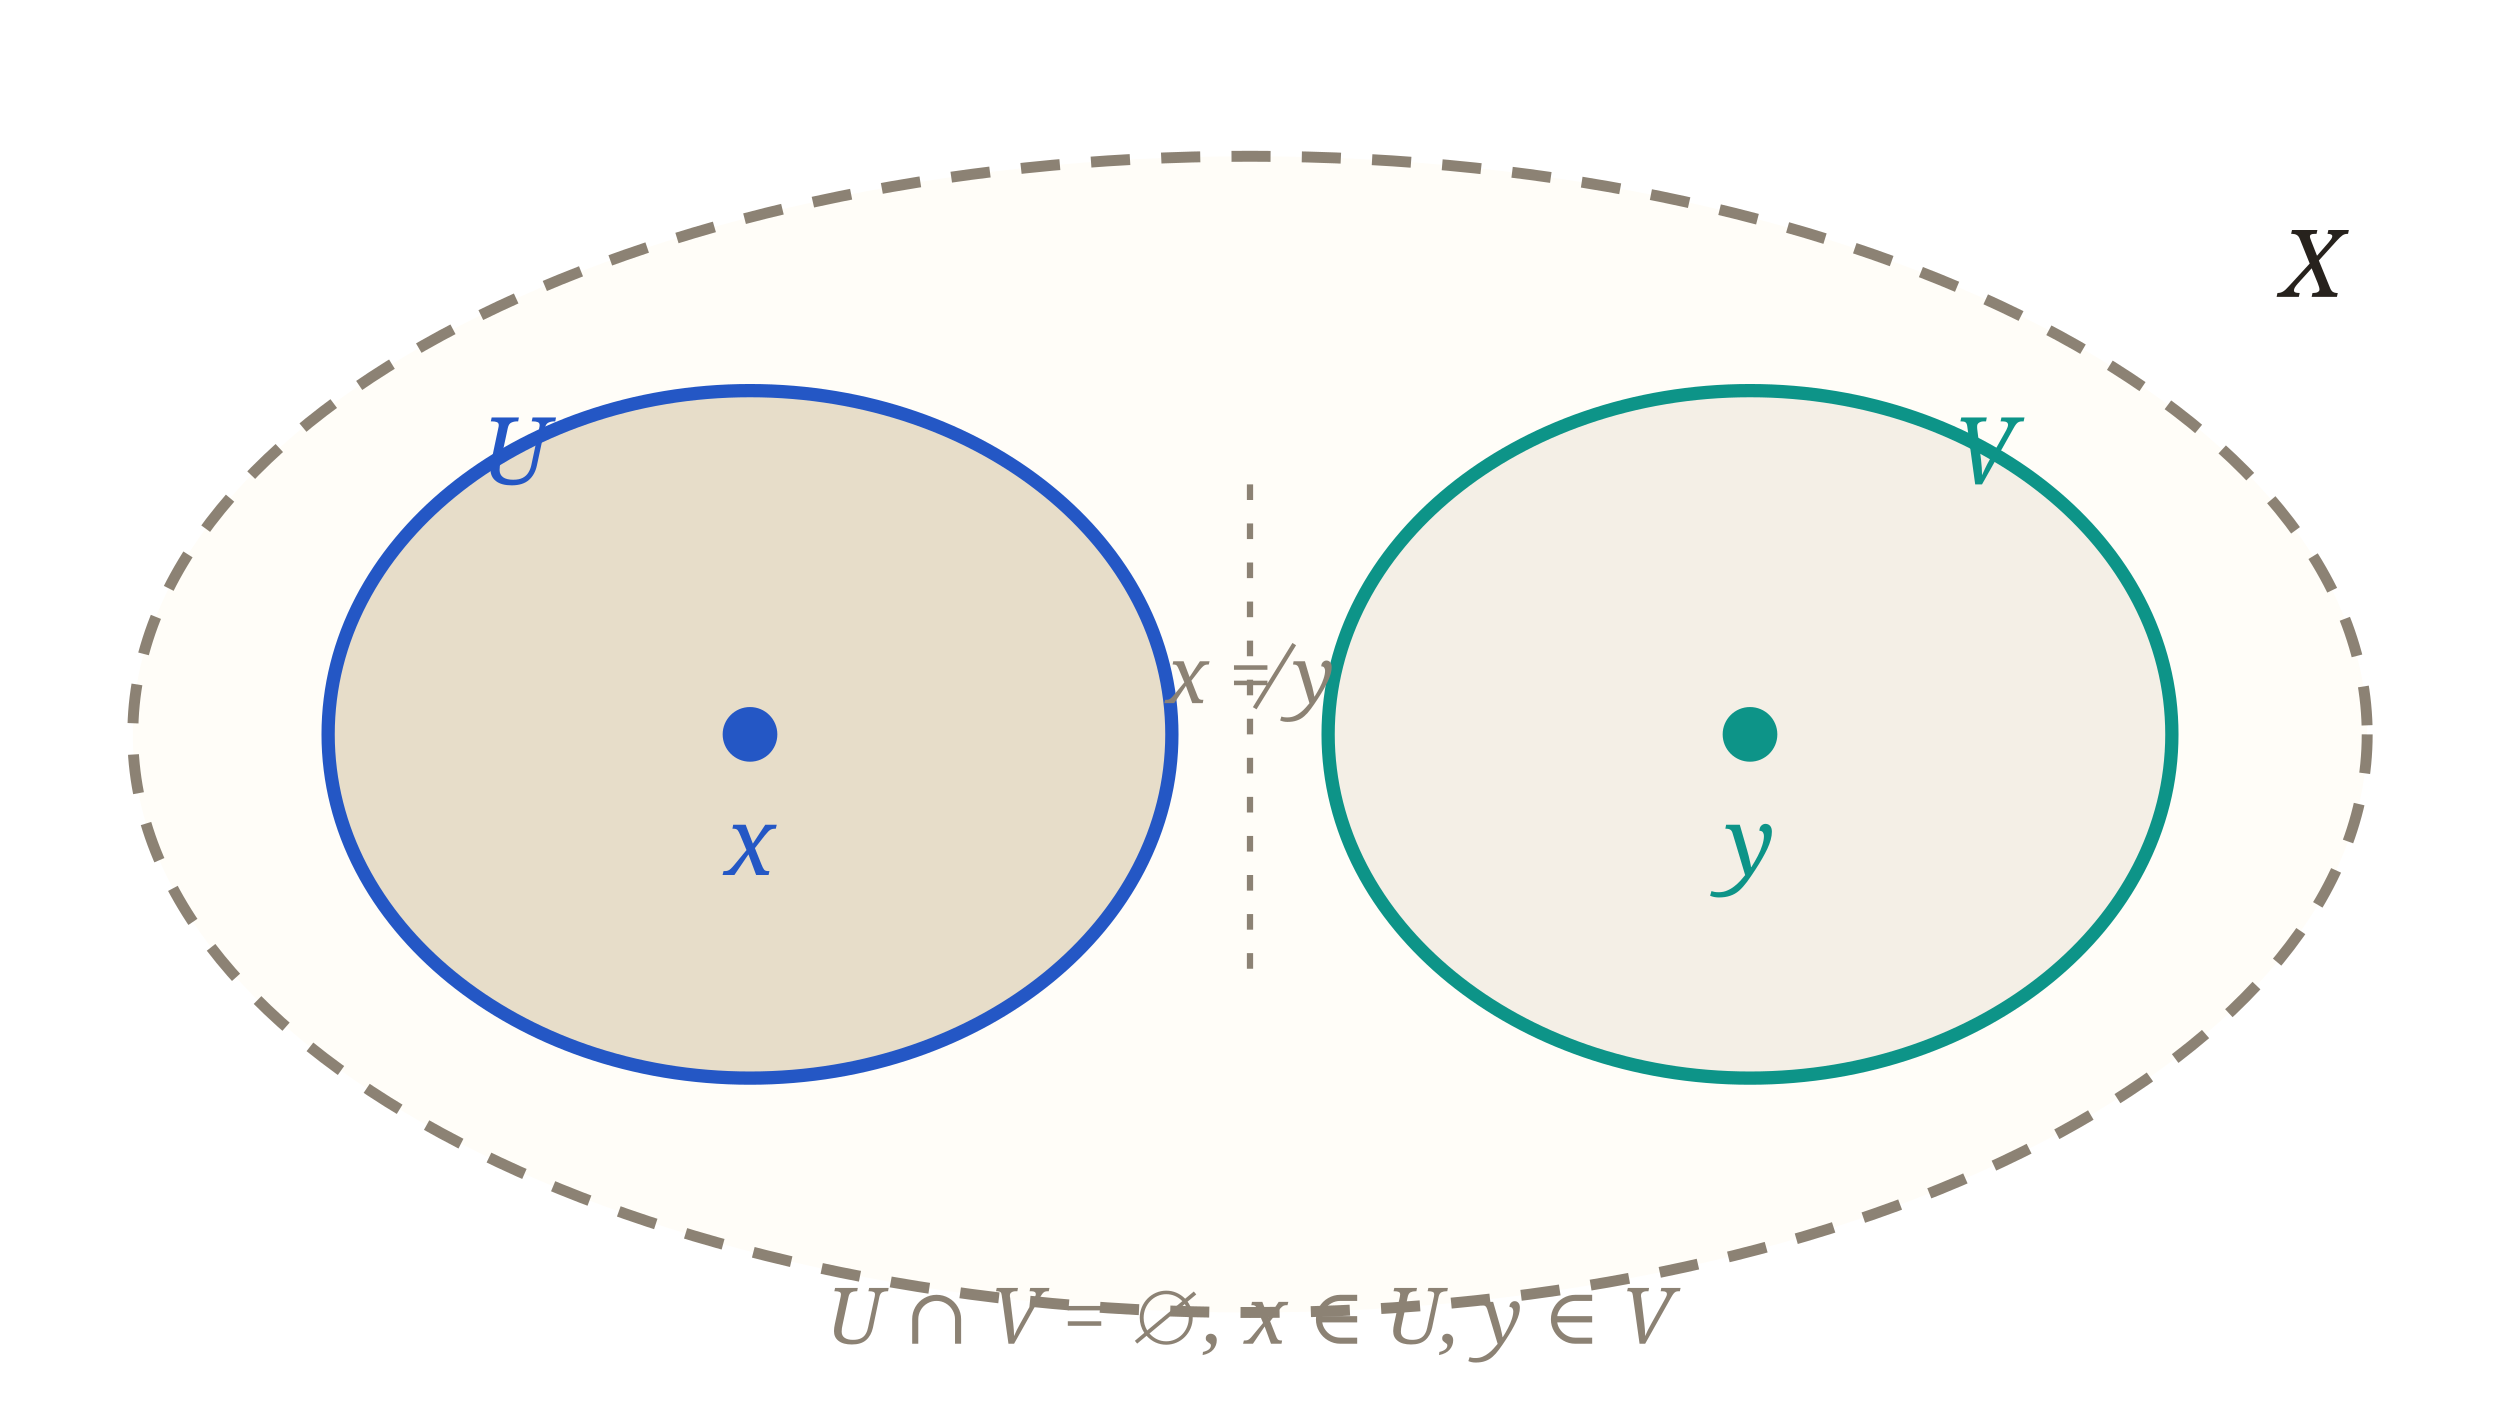
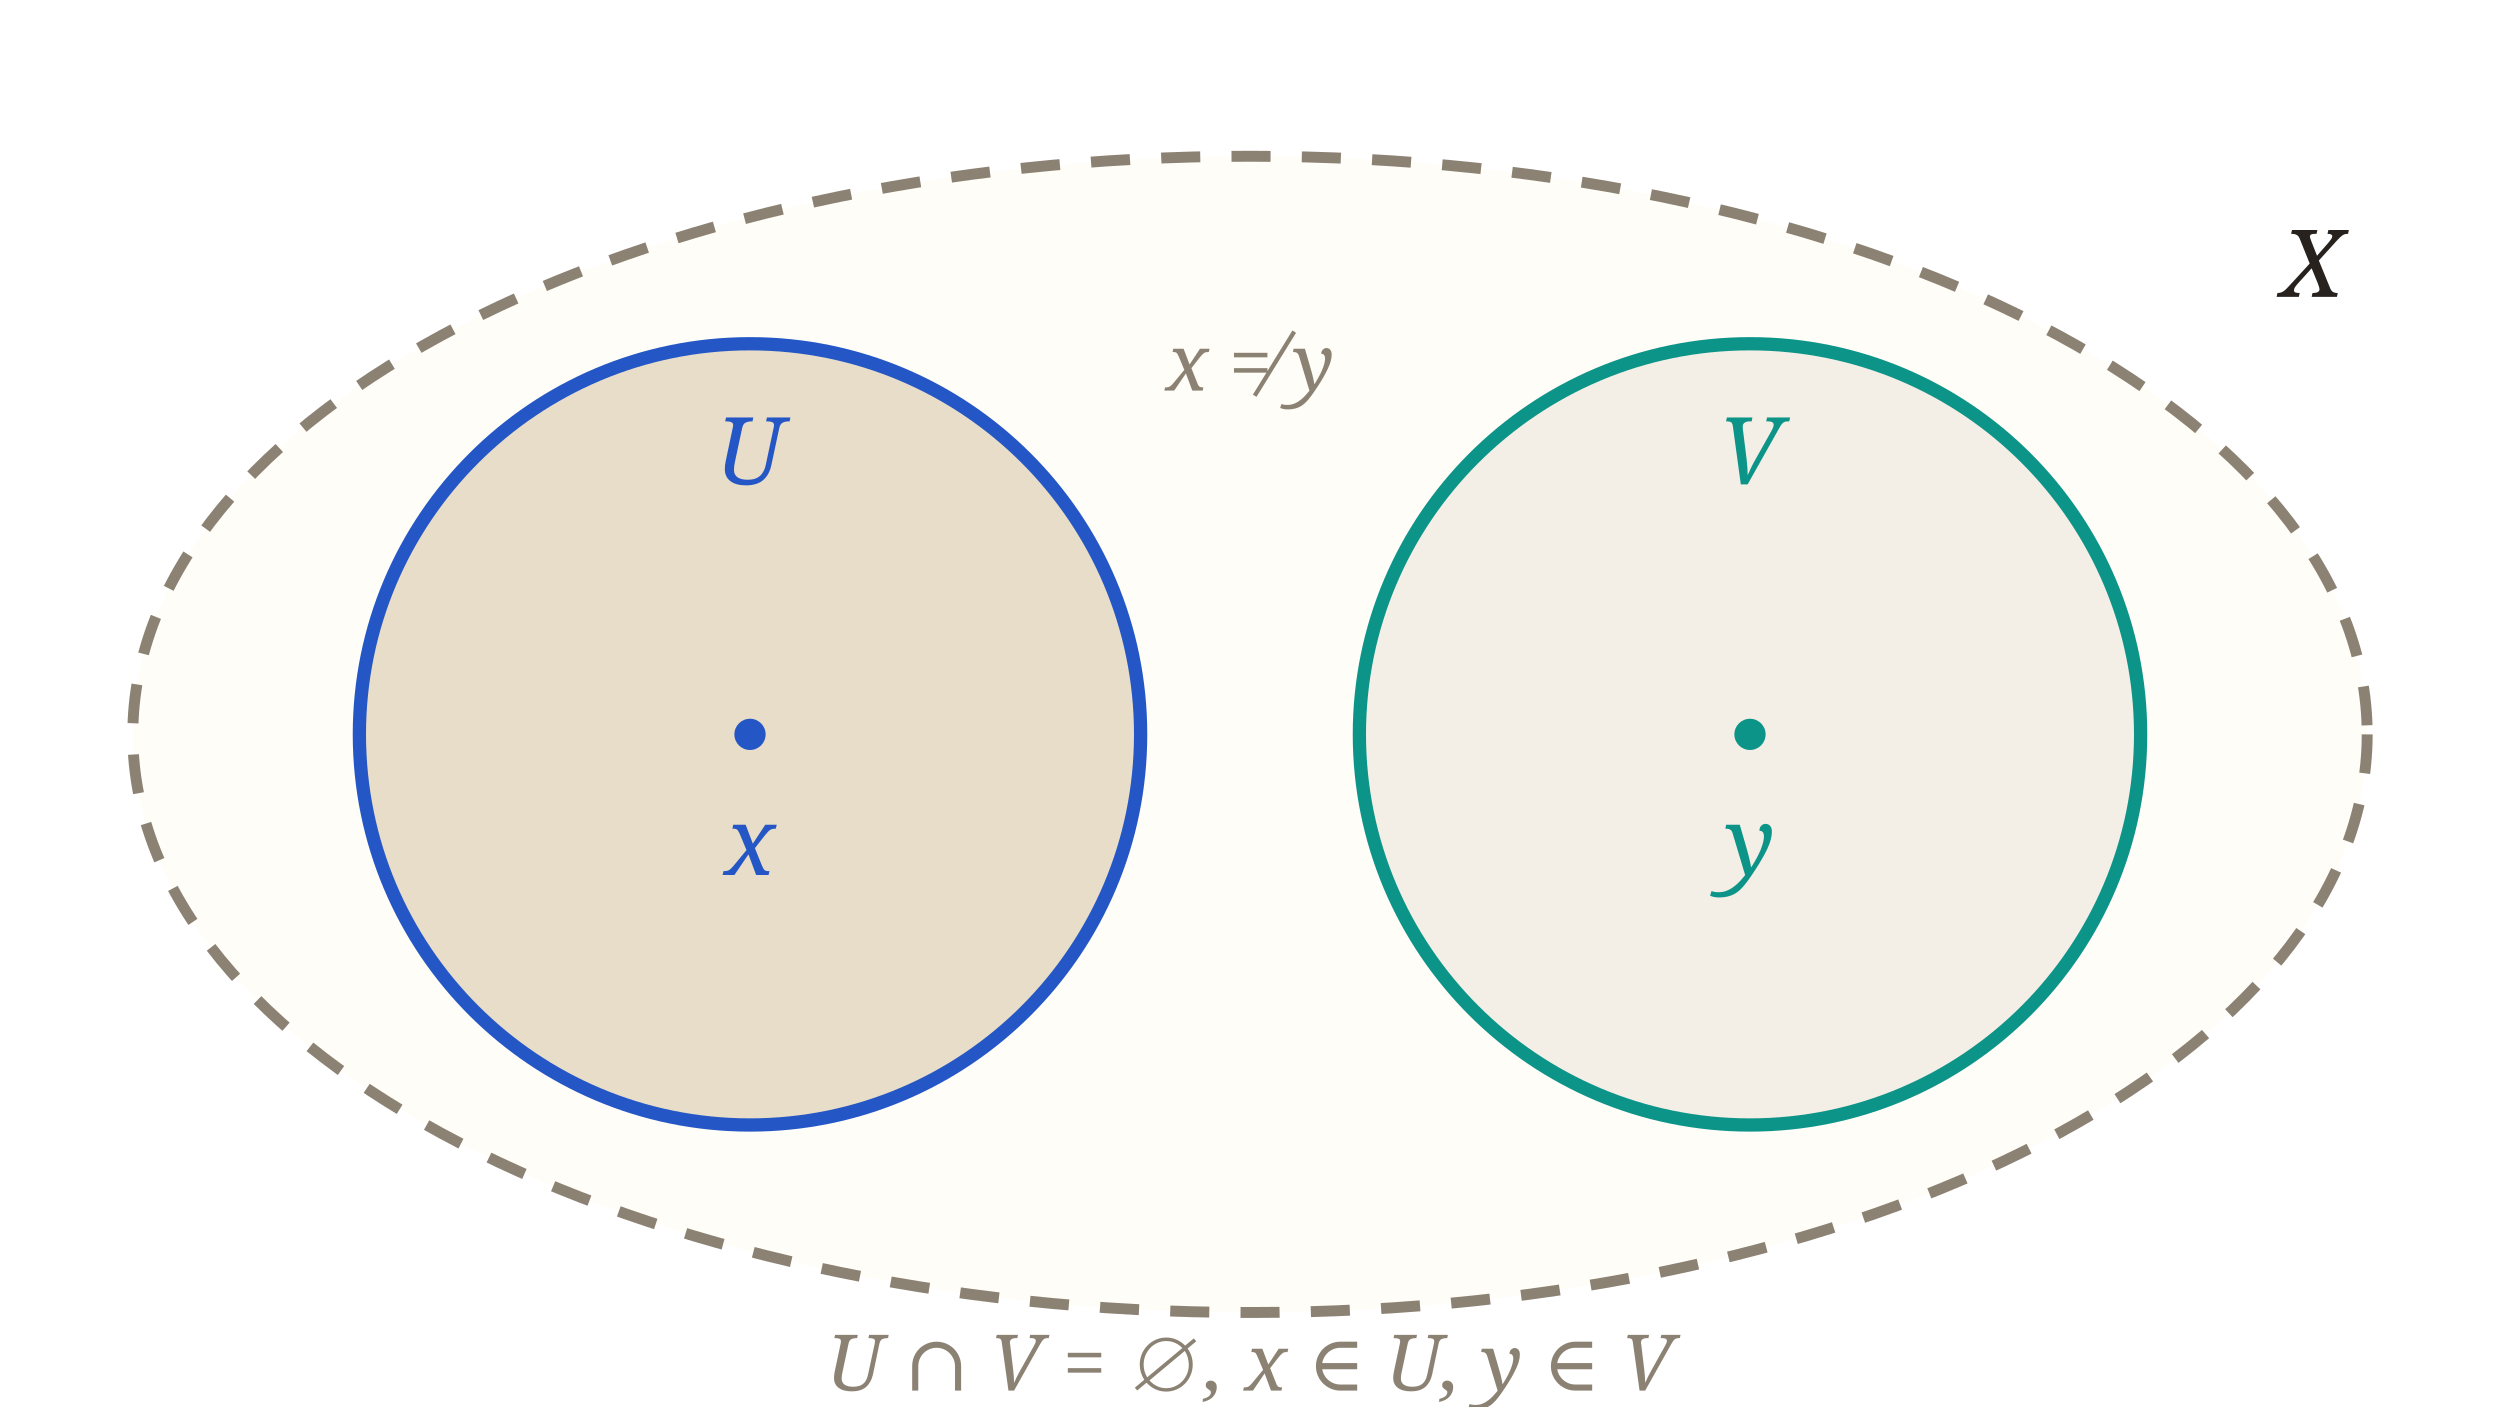
<svg xmlns="http://www.w3.org/2000/svg" viewBox="0 0 320 180" font-family="'Newsreader',Georgia,serif" role="img" aria-label="Hausdorff separation: two points x and y enclosed in disjoint open sets U and V inside a topological space X">
-   <ellipse cx="160" cy="94" rx="143" ry="74" fill="var(--dia-paper,#fffdf8)" stroke="var(--dia-mut,#8c8274)" stroke-width="1.4" stroke-dasharray="5 4" />
+   <ellipse cx="160" cy="94" rx="143" ry="74" fill="var(--dia-paper,#fffdf8)" stroke="var(--dia-ink,#8c8274)" stroke-width="1.4" stroke-dasharray="5 4" />
  <text x="292" y="38" font-size="12" fill="var(--dia-ink,#27221d)" font-style="italic">X</text>
-   <ellipse cx="96" cy="94" rx="54" ry="44" fill="var(--dia-fill,#e7ddc9)" stroke="var(--dia-acc,#2457c5)" stroke-width="1.7" />
-   <ellipse cx="224" cy="94" rx="54" ry="44" fill="var(--dia-fill2,#f4efe6)" stroke="var(--dia-acc2,#0d9488)" stroke-width="1.7" />
-   <line x1="160" y1="62" x2="160" y2="126" stroke="var(--dia-mut,#8c8274)" stroke-width="0.8" stroke-dasharray="2 3" />
-   <circle cx="96" cy="94" r="3.5" fill="var(--dia-acc,#2457c5)" />
+   <circle cx="96" cy="94" r="50" fill="var(--dia-fill,#e7ddc9)" stroke="var(--dia-acc,#2457c5)" stroke-width="1.7" />
+   <circle cx="224" cy="94" r="50" fill="var(--dia-fill2,#f4efe6)" stroke="var(--dia-acc2,#0d9488)" stroke-width="1.7" />
+   <circle cx="96" cy="94" r="2" fill="var(--dia-acc,#2457c5)" />
  <text x="96" y="112" font-size="12" fill="var(--dia-acc,#2457c5)" text-anchor="middle" font-style="italic">x</text>
-   <circle cx="224" cy="94" r="3.5" fill="var(--dia-acc2,#0d9488)" />
+   <circle cx="224" cy="94" r="2" fill="var(--dia-acc2,#0d9488)" />
  <text x="224" y="112" font-size="12" fill="var(--dia-acc2,#0d9488)" text-anchor="middle" font-style="italic">y</text>
-   <text x="66" y="62" font-size="12" fill="var(--dia-acc,#2457c5)" text-anchor="middle" font-style="italic">U</text>
-   <text x="254" y="62" font-size="12" fill="var(--dia-acc2,#0d9488)" text-anchor="middle" font-style="italic">V</text>
-   <text x="160" y="90" font-size="10" fill="var(--dia-mut,#8c8274)" text-anchor="middle" font-style="italic">x ≠
+   <text x="96" y="62" font-size="12" fill="var(--dia-acc,#2457c5)" text-anchor="middle" font-style="italic">U</text>
+   <text x="224" y="62" font-size="12" fill="var(--dia-acc2,#0d9488)" text-anchor="middle" font-style="italic">V</text>
+   <text x="160" y="50" font-size="10" fill="var(--dia-ink,#8c8274)" text-anchor="middle" font-style="italic">x ≠
    y</text>
-   <text x="160" y="172" font-size="10" fill="var(--dia-mut,#8c8274)" text-anchor="middle" font-style="italic">U ∩ V = ∅,
+   <text x="160" y="178" font-size="10" fill="var(--dia-ink,#8c8274)" text-anchor="middle" font-style="italic">U ∩ V = ∅,
    x ∈ U, y ∈ V</text>
</svg>
